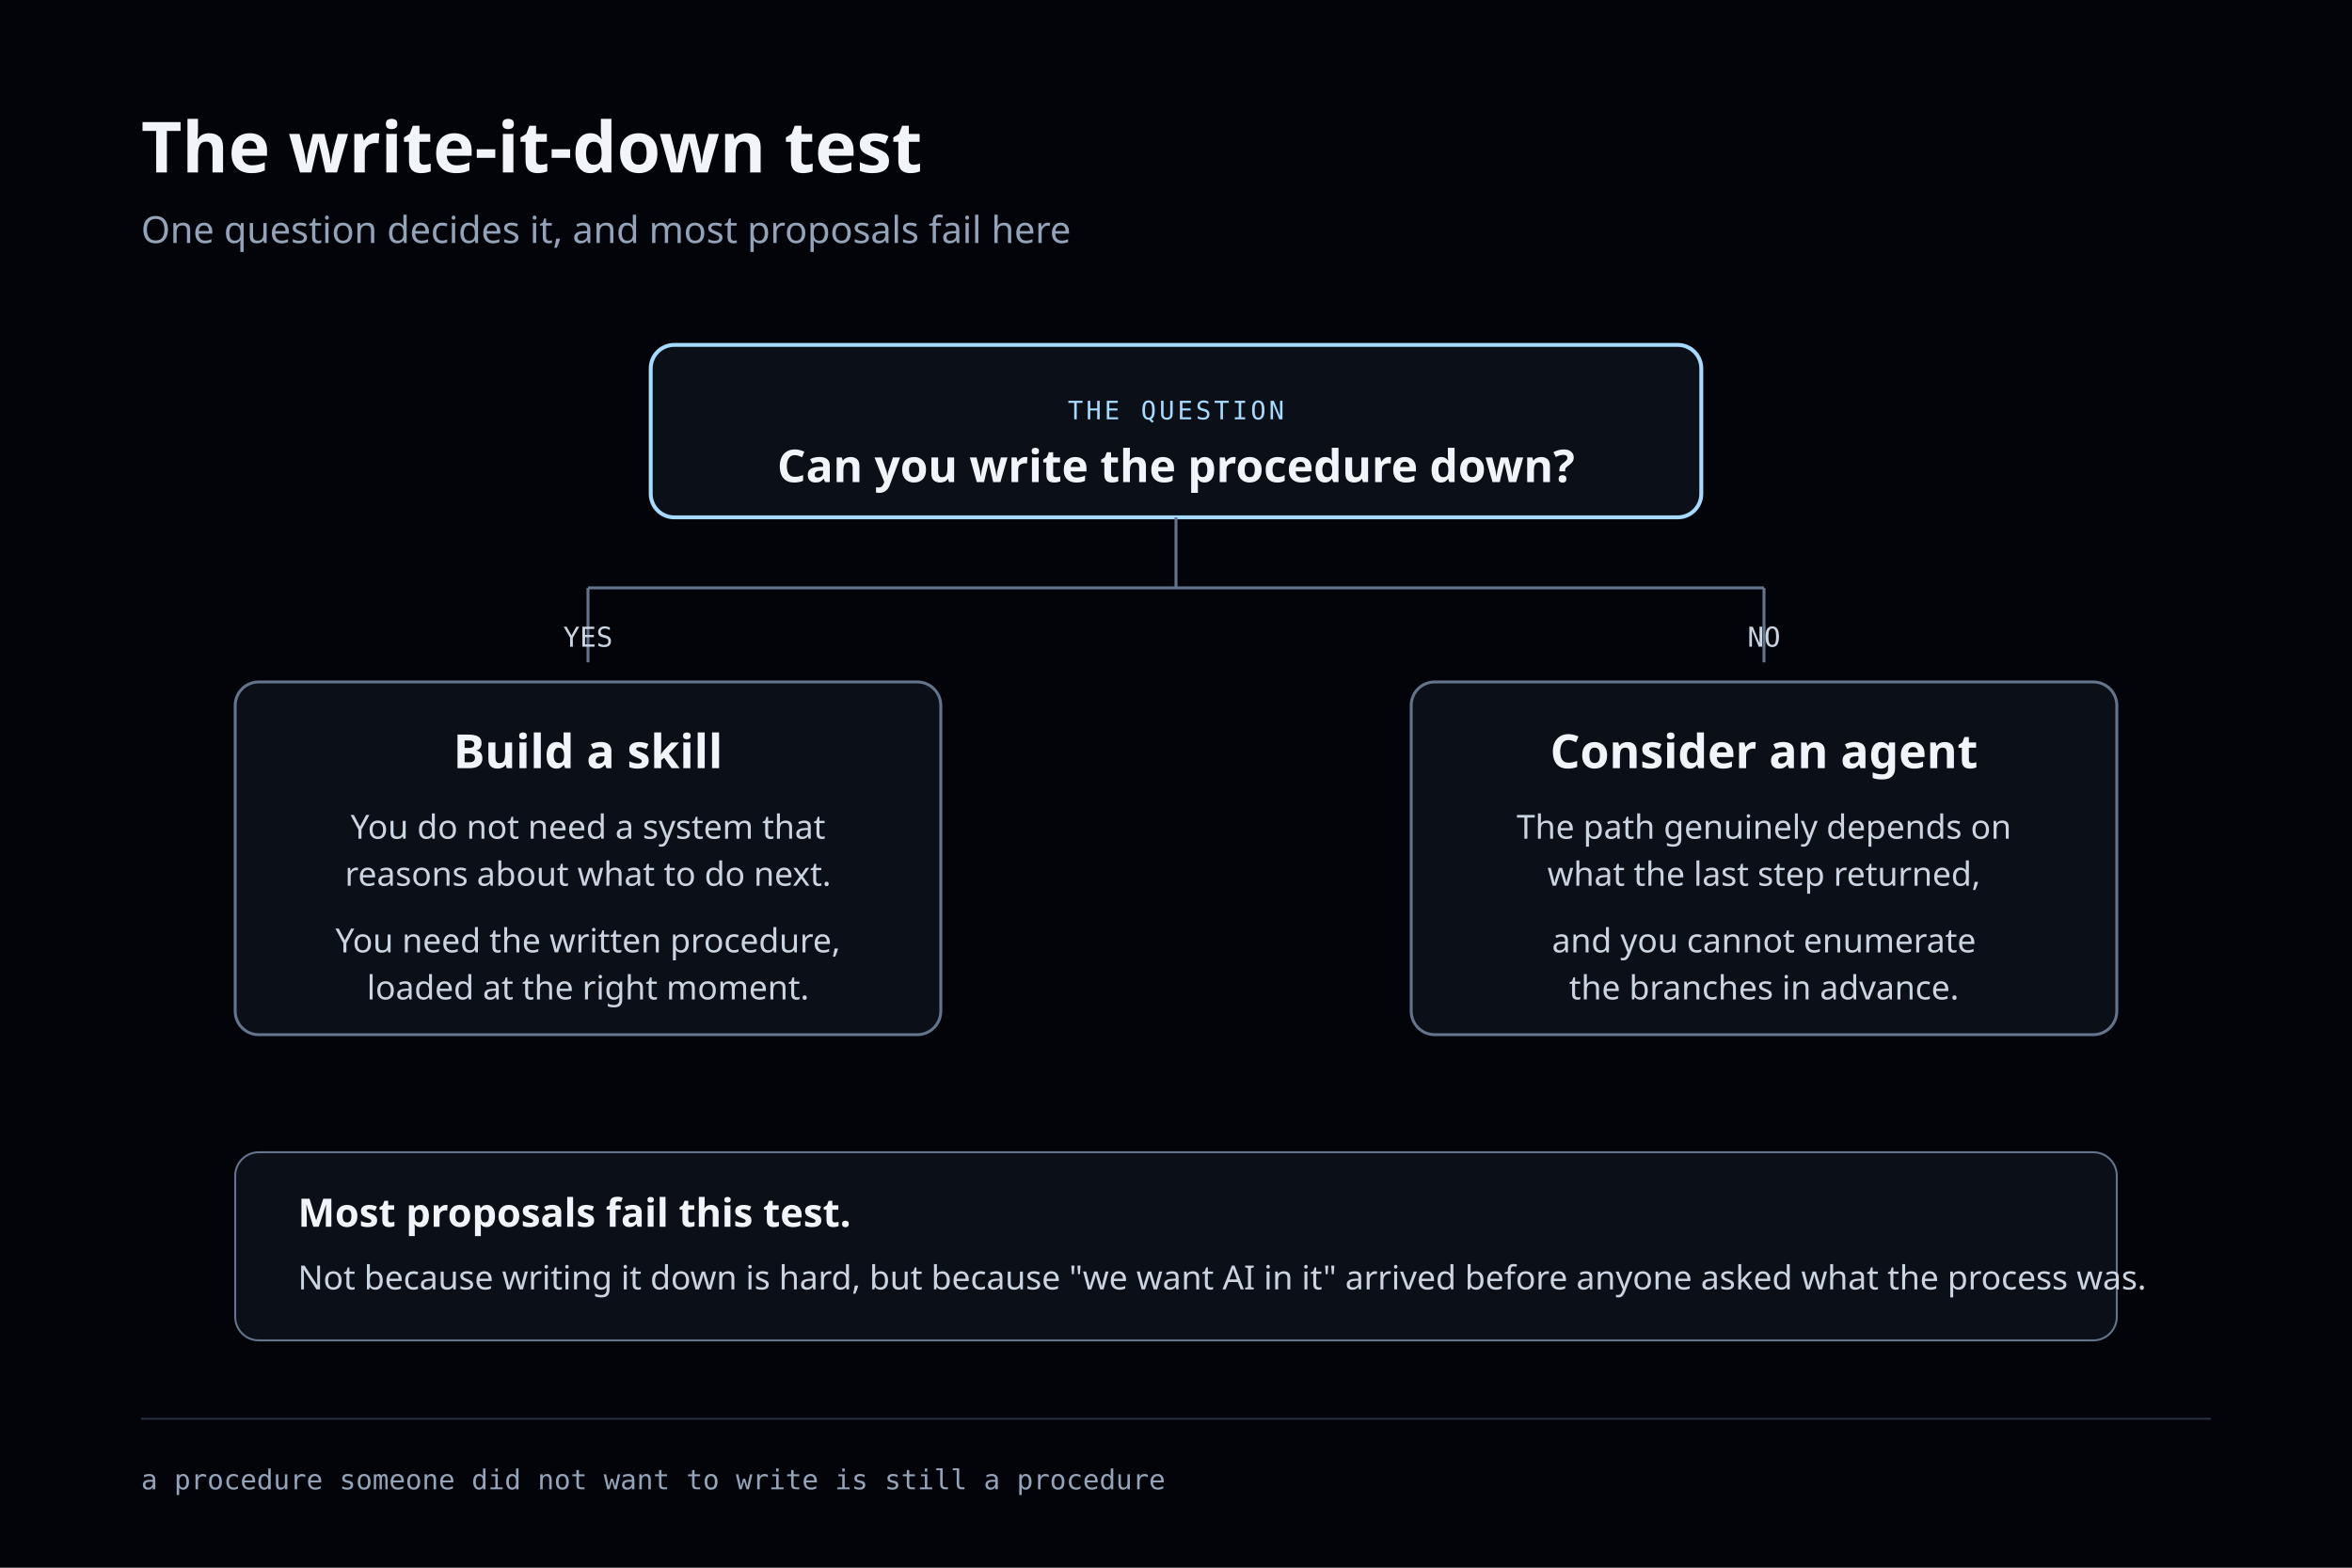
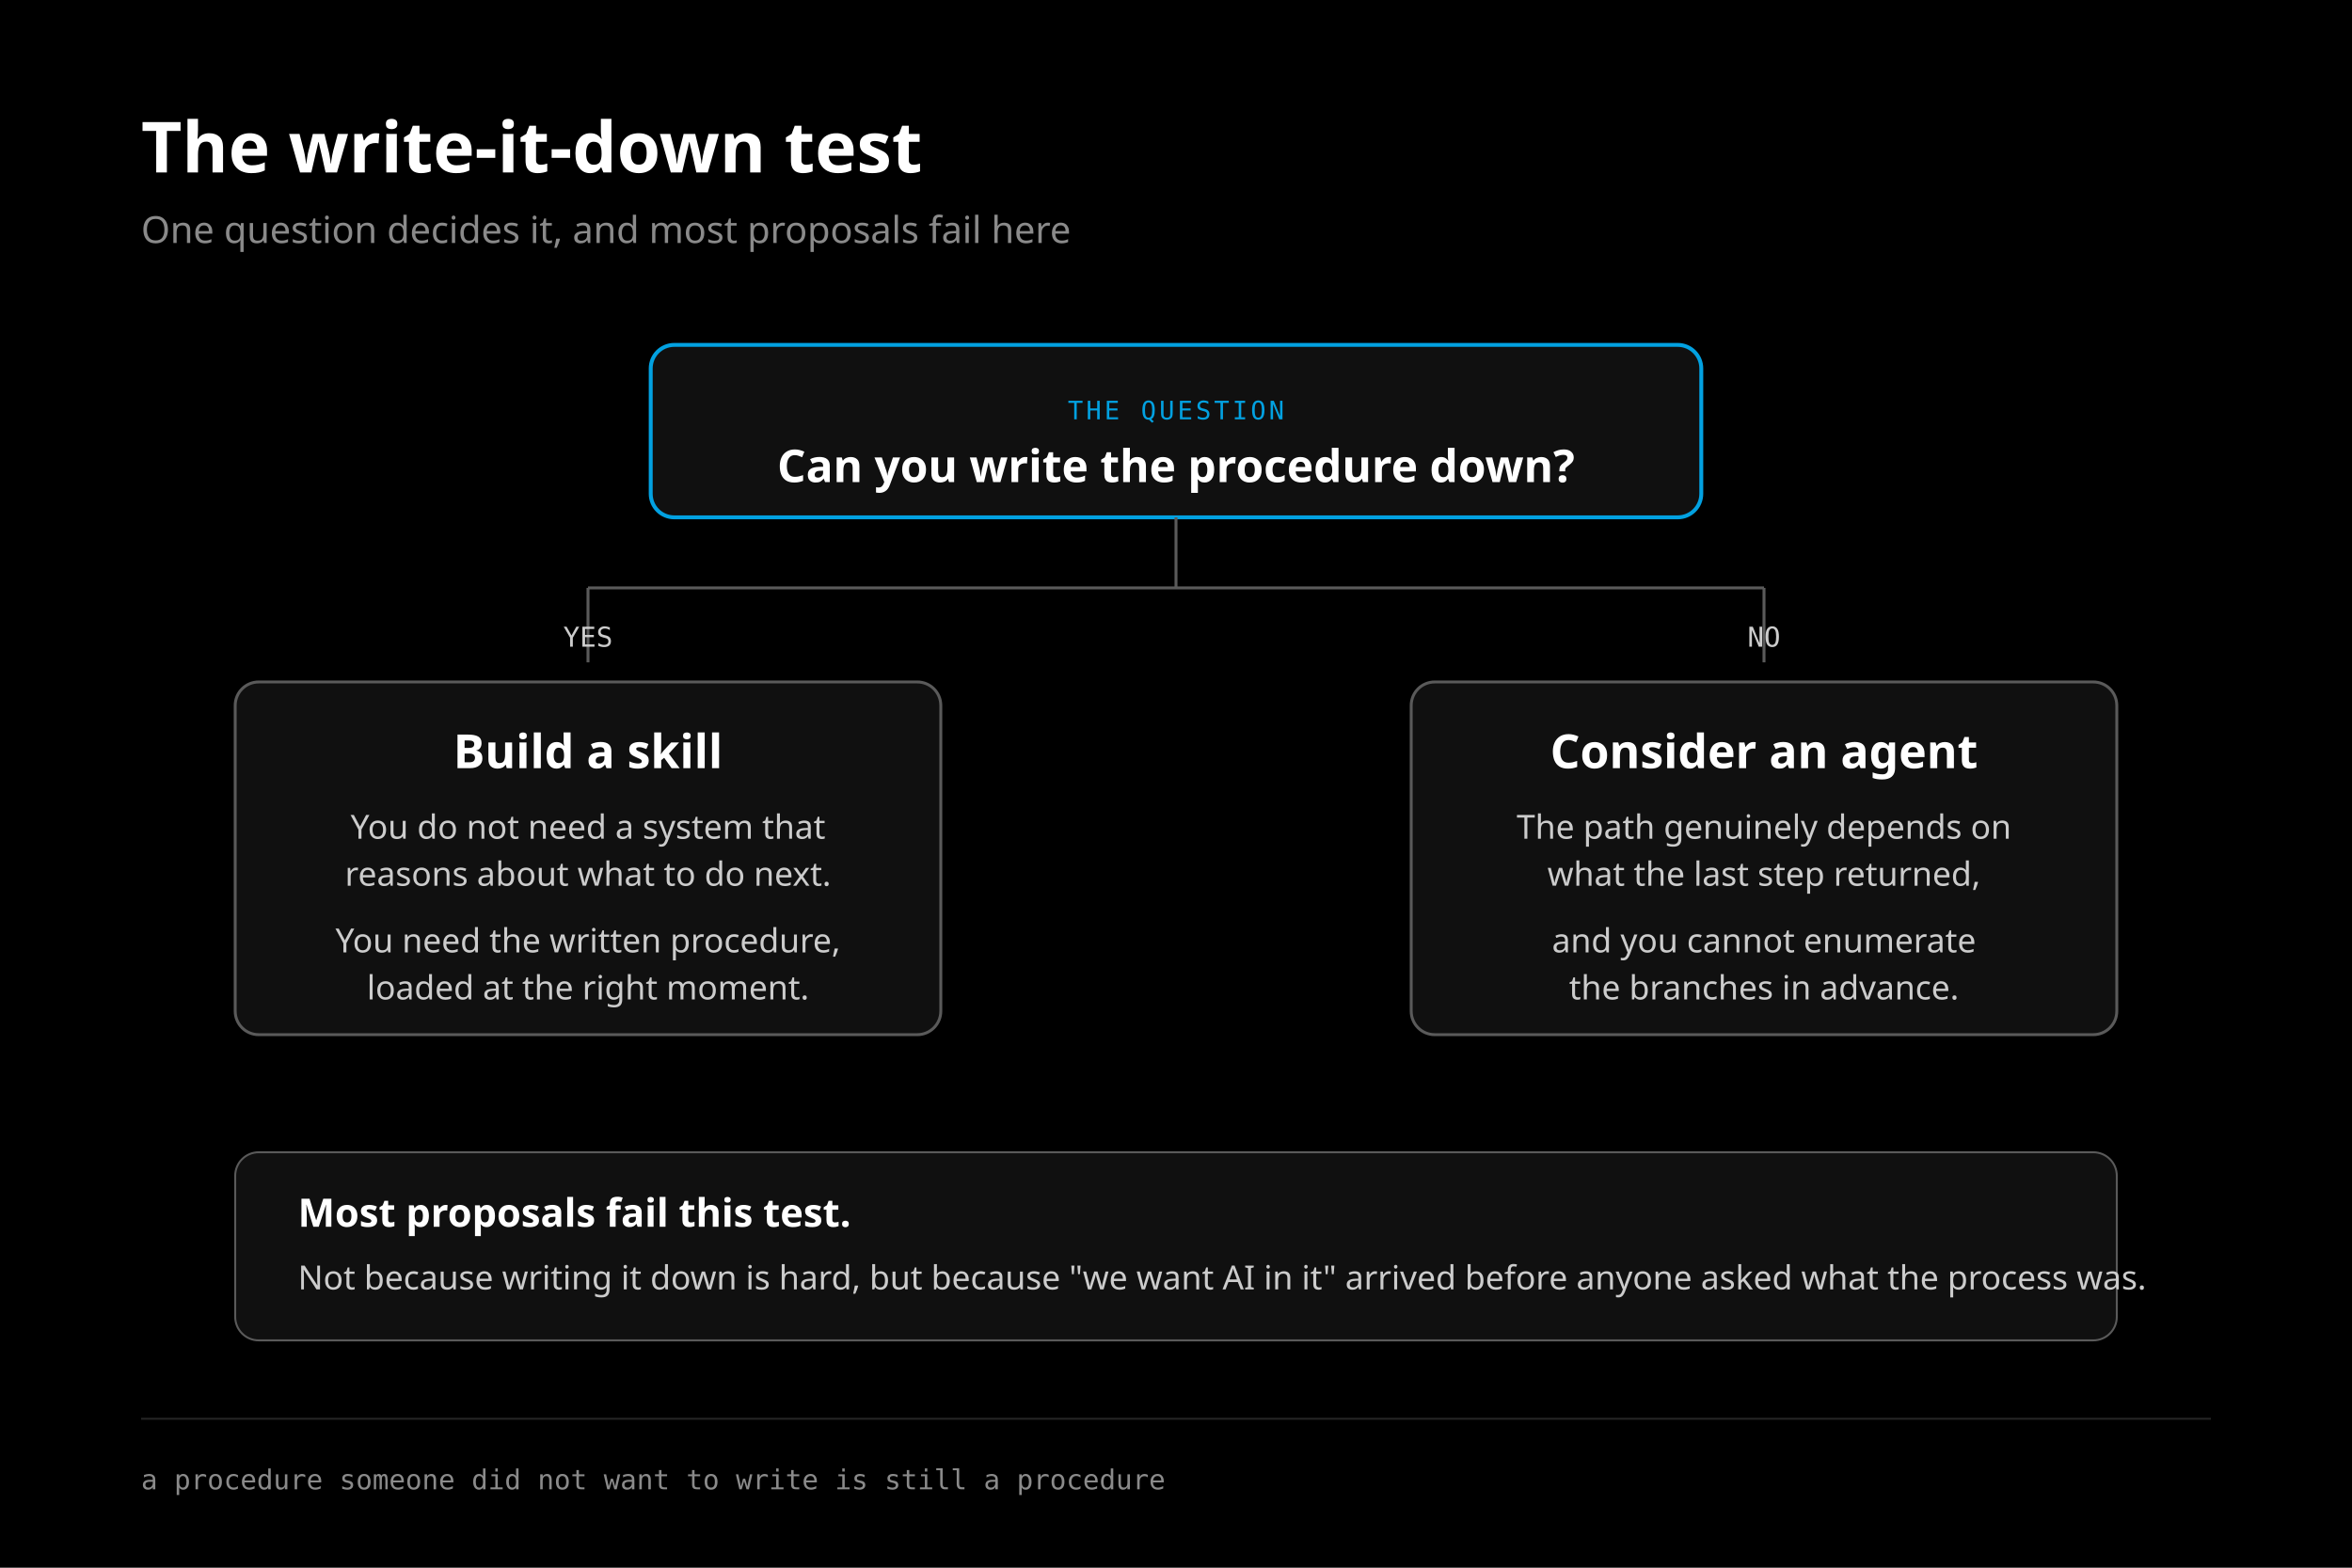
<svg xmlns="http://www.w3.org/2000/svg" viewBox="0 0 1200 800" role="img" aria-label="The write it down test. If you can write the procedure, you need the procedure, not an agent. If the next step genuinely depends on what the last one returned, you have a real case for a loop.">
-   <rect width="1200" height="800" fill="#02040A" />
-   <text x="72" y="88" font-family="Urbanist" font-weight="700" font-size="36" fill="#F1F5F9">The write-it-down test</text>
-   <text x="72" y="124" font-family="Urbanist" font-weight="400" font-size="19" fill="#94A3B8">One question decides it, and most proposals fail here</text>
-   <rect x="332" y="176" width="536" height="88" rx="12" fill="#0B0F17" stroke="#A6DAFF" stroke-width="2" />
-   <text x="600" y="214" text-anchor="middle" font-family="ui-monospace, Consolas, monospace" font-size="13" fill="#A6DAFF" letter-spacing="1.5">THE QUESTION</text>
-   <text x="600" y="246" text-anchor="middle" font-family="Urbanist" font-weight="700" font-size="23" fill="#F1F5F9">Can you write the procedure down?</text>
-   <line x1="600" y1="264" x2="600" y2="300" stroke="#64748B" stroke-width="1.5" />
-   <line x1="300" y1="300" x2="900" y2="300" stroke="#64748B" stroke-width="1.5" />
-   <line x1="300" y1="300" x2="300" y2="338" stroke="#64748B" stroke-width="1.5" />
-   <line x1="900" y1="300" x2="900" y2="338" stroke="#64748B" stroke-width="1.5" />
-   <text x="300" y="330" text-anchor="middle" font-family="ui-monospace, Consolas, monospace" font-size="14" fill="#CBD5E1">YES</text>
-   <text x="900" y="330" text-anchor="middle" font-family="ui-monospace, Consolas, monospace" font-size="14" fill="#CBD5E1">NO</text>
-   <rect x="120" y="348" width="360" height="180" rx="12" fill="#0B0F17" stroke="#64748B" stroke-width="1.5" />
-   <text x="300" y="392" text-anchor="middle" font-family="Urbanist" font-weight="700" font-size="24" fill="#F1F5F9">Build a skill</text>
-   <text x="300" y="428" text-anchor="middle" font-family="Urbanist" font-weight="400" font-size="17" fill="#CBD5E1">You do not need a system that</text>
-   <text x="300" y="452" text-anchor="middle" font-family="Urbanist" font-weight="400" font-size="17" fill="#CBD5E1">reasons about what to do next.</text>
-   <text x="300" y="486" text-anchor="middle" font-family="Urbanist" font-weight="400" font-size="17" fill="#CBD5E1">You need the written procedure,</text>
-   <text x="300" y="510" text-anchor="middle" font-family="Urbanist" font-weight="400" font-size="17" fill="#CBD5E1">loaded at the right moment.</text>
-   <rect x="720" y="348" width="360" height="180" rx="12" fill="#0B0F17" stroke="#64748B" stroke-width="1.5" />
-   <text x="900" y="392" text-anchor="middle" font-family="Urbanist" font-weight="700" font-size="24" fill="#F1F5F9">Consider an agent</text>
-   <text x="900" y="428" text-anchor="middle" font-family="Urbanist" font-weight="400" font-size="17" fill="#CBD5E1">The path genuinely depends on</text>
-   <text x="900" y="452" text-anchor="middle" font-family="Urbanist" font-weight="400" font-size="17" fill="#CBD5E1">what the last step returned,</text>
-   <text x="900" y="486" text-anchor="middle" font-family="Urbanist" font-weight="400" font-size="17" fill="#CBD5E1">and you cannot enumerate</text>
-   <text x="900" y="510" text-anchor="middle" font-family="Urbanist" font-weight="400" font-size="17" fill="#CBD5E1">the branches in advance.</text>
-   <rect x="120" y="588" width="960" height="96" rx="12" fill="#0B0F17" stroke="#64748B" stroke-width="1" />
-   <text x="152" y="626" font-family="Urbanist" font-weight="700" font-size="20" fill="#F1F5F9">Most proposals fail this test.</text>
-   <text x="152" y="658" font-family="Urbanist" font-weight="400" font-size="17" fill="#CBD5E1">Not because writing it down is hard, but because "we want AI in it" arrived before anyone asked what the process was.</text>
-   <line x1="72" y1="724" x2="1128" y2="724" stroke="#64748B" stroke-width="1" opacity="0.4" />
-   <text x="72" y="760" font-family="ui-monospace, Consolas, monospace" font-size="14" fill="#94A3B8">a procedure someone did not want to write is still a procedure</text>
+   <rect width="1200" height="800" fill="#000000" />
+   <text x="72" y="88" font-family="Urbanist" font-weight="700" font-size="36" fill="#FFFFFF">The write-it-down test</text>
+   <text x="72" y="124" font-family="Urbanist" font-weight="400" font-size="19" fill="#8A8A8A">One question decides it, and most proposals fail here</text>
+   <rect x="332" y="176" width="536" height="88" rx="12" fill="#101010" stroke="#02A1E1" stroke-width="2" />
+   <text x="600" y="214" text-anchor="middle" font-family="ui-monospace, Consolas, monospace" font-size="13" fill="#02A1E1" letter-spacing="1.5">THE QUESTION</text>
+   <text x="600" y="246" text-anchor="middle" font-family="Urbanist" font-weight="700" font-size="23" fill="#FFFFFF">Can you write the procedure down?</text>
+   <line x1="600" y1="264" x2="600" y2="300" stroke="#5A5A5A" stroke-width="1.5" />
+   <line x1="300" y1="300" x2="900" y2="300" stroke="#5A5A5A" stroke-width="1.5" />
+   <line x1="300" y1="300" x2="300" y2="338" stroke="#5A5A5A" stroke-width="1.5" />
+   <line x1="900" y1="300" x2="900" y2="338" stroke="#5A5A5A" stroke-width="1.5" />
+   <text x="300" y="330" text-anchor="middle" font-family="ui-monospace, Consolas, monospace" font-size="14" fill="#CCCCCC">YES</text>
+   <text x="900" y="330" text-anchor="middle" font-family="ui-monospace, Consolas, monospace" font-size="14" fill="#CCCCCC">NO</text>
+   <rect x="120" y="348" width="360" height="180" rx="12" fill="#101010" stroke="#5A5A5A" stroke-width="1.5" />
+   <text x="300" y="392" text-anchor="middle" font-family="Urbanist" font-weight="700" font-size="24" fill="#FFFFFF">Build a skill</text>
+   <text x="300" y="428" text-anchor="middle" font-family="Urbanist" font-weight="400" font-size="17" fill="#CCCCCC">You do not need a system that</text>
+   <text x="300" y="452" text-anchor="middle" font-family="Urbanist" font-weight="400" font-size="17" fill="#CCCCCC">reasons about what to do next.</text>
+   <text x="300" y="486" text-anchor="middle" font-family="Urbanist" font-weight="400" font-size="17" fill="#CCCCCC">You need the written procedure,</text>
+   <text x="300" y="510" text-anchor="middle" font-family="Urbanist" font-weight="400" font-size="17" fill="#CCCCCC">loaded at the right moment.</text>
+   <rect x="720" y="348" width="360" height="180" rx="12" fill="#101010" stroke="#5A5A5A" stroke-width="1.5" />
+   <text x="900" y="392" text-anchor="middle" font-family="Urbanist" font-weight="700" font-size="24" fill="#FFFFFF">Consider an agent</text>
+   <text x="900" y="428" text-anchor="middle" font-family="Urbanist" font-weight="400" font-size="17" fill="#CCCCCC">The path genuinely depends on</text>
+   <text x="900" y="452" text-anchor="middle" font-family="Urbanist" font-weight="400" font-size="17" fill="#CCCCCC">what the last step returned,</text>
+   <text x="900" y="486" text-anchor="middle" font-family="Urbanist" font-weight="400" font-size="17" fill="#CCCCCC">and you cannot enumerate</text>
+   <text x="900" y="510" text-anchor="middle" font-family="Urbanist" font-weight="400" font-size="17" fill="#CCCCCC">the branches in advance.</text>
+   <rect x="120" y="588" width="960" height="96" rx="12" fill="#101010" stroke="#5A5A5A" stroke-width="1" />
+   <text x="152" y="626" font-family="Urbanist" font-weight="700" font-size="20" fill="#FFFFFF">Most proposals fail this test.</text>
+   <text x="152" y="658" font-family="Urbanist" font-weight="400" font-size="17" fill="#CCCCCC">Not because writing it down is hard, but because "we want AI in it" arrived before anyone asked what the process was.</text>
+   <line x1="72" y1="724" x2="1128" y2="724" stroke="#5A5A5A" stroke-width="1" opacity="0.4" />
+   <text x="72" y="760" font-family="ui-monospace, Consolas, monospace" font-size="14" fill="#8A8A8A">a procedure someone did not want to write is still a procedure</text>
</svg>
